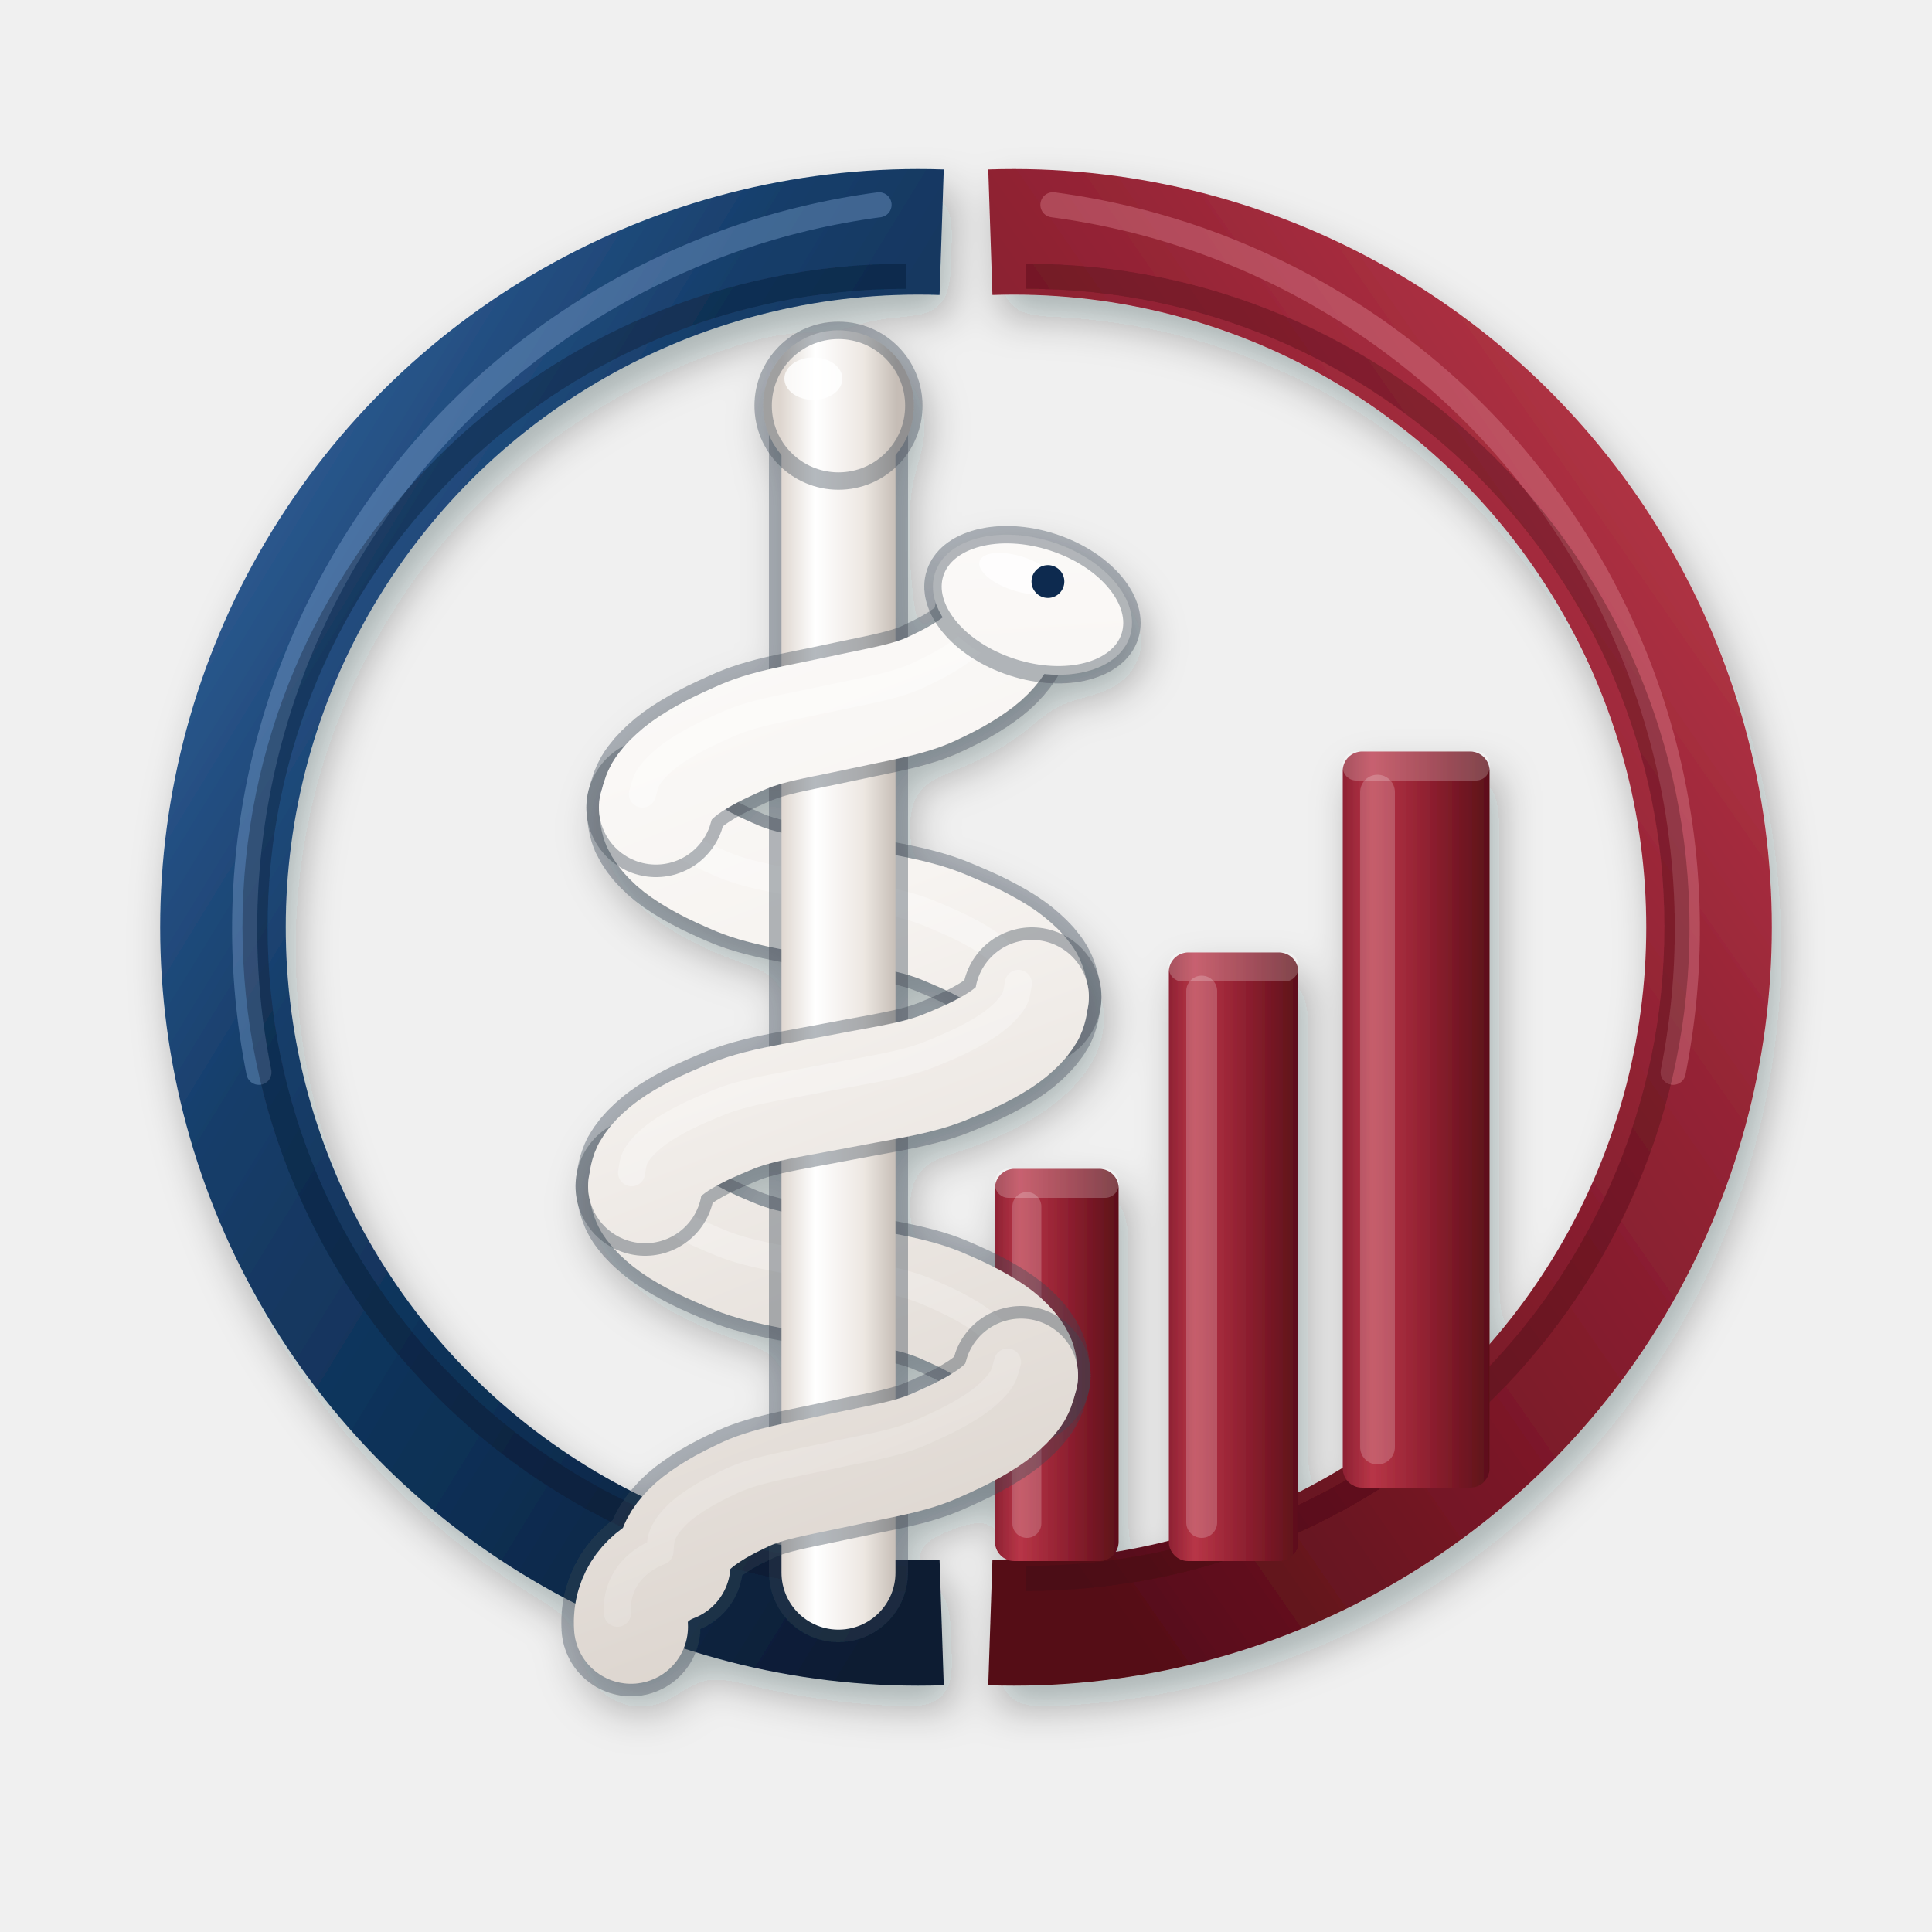
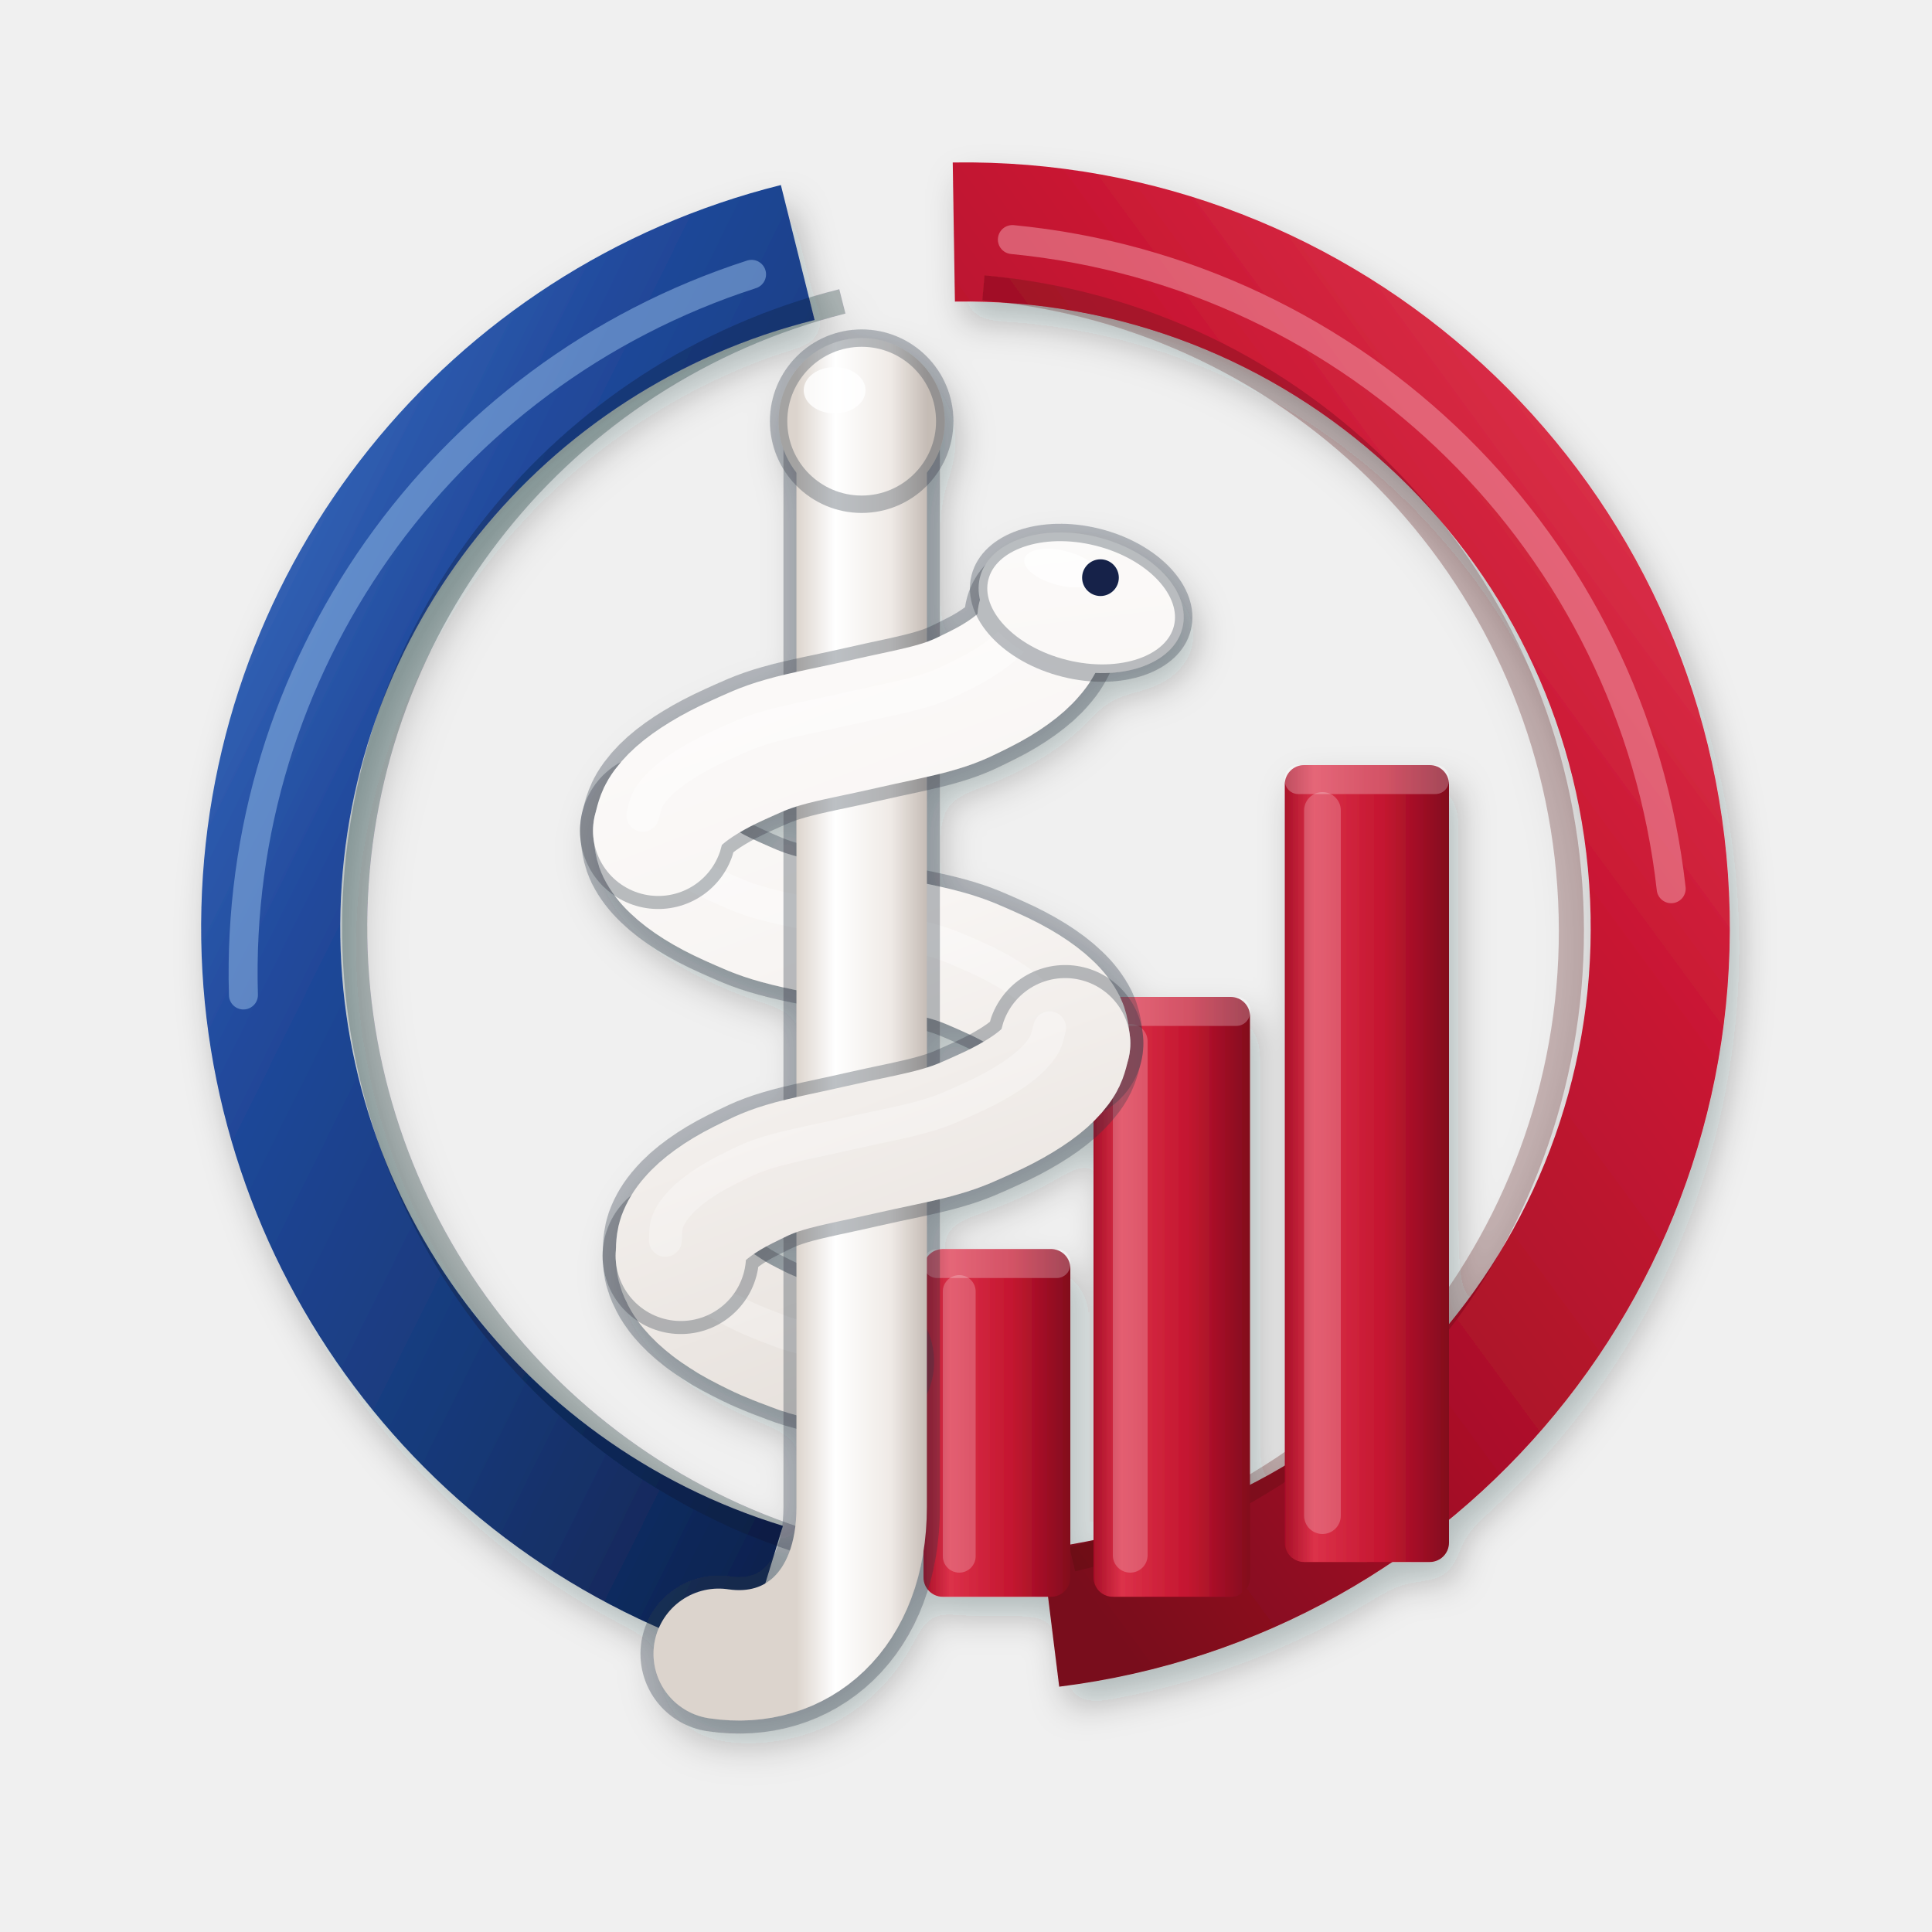
<svg xmlns="http://www.w3.org/2000/svg" viewBox="0 0 100 100" width="100" height="100" role="img" aria-label="Finanz-Medizin">
  <defs>
-     <linearGradient id="fmNavy" x1=".08" y1="0" x2=".92" y2="1">
-       <stop offset="0" stop-color="#3565A0" />
-       <stop offset=".34" stop-color="#163D69" />
-       <stop offset=".72" stop-color="#0C2C4F" />
-       <stop offset="1" stop-color="#071B32" />
+     <linearGradient id="fmNavy" x1=".1" y1="0" x2=".9" y2="1">
+       <stop offset="0" stop-color="#3A6CC0" />
+       <stop offset=".3" stop-color="#20489A" />
+       <stop offset=".68" stop-color="#173876" />
+       <stop offset="1" stop-color="#0E2350" />
    </linearGradient>
-     <linearGradient id="fmRed" x1=".92" y1="0" x2=".18" y2="1">
-       <stop offset="0" stop-color="#BE3A4C" />
-       <stop offset=".34" stop-color="#962536" />
-       <stop offset=".72" stop-color="#751625" />
-       <stop offset="1" stop-color="#540E18" />
+     <linearGradient id="fmRed" x1=".9" y1="0" x2=".2" y2="1">
+       <stop offset="0" stop-color="#E23B52" />
+       <stop offset=".3" stop-color="#CA1934" />
+       <stop offset=".68" stop-color="#A81028" />
+       <stop offset="1" stop-color="#79091B" />
    </linearGradient>
    <linearGradient id="fmBar" x1="0" y1="0" x2="1" y2="0">
-       <stop offset="0" stop-color="#8E2233" />
-       <stop offset=".2" stop-color="#B83547" />
-       <stop offset=".62" stop-color="#8B1E2E" />
-       <stop offset="1" stop-color="#5C1019" />
+       <stop offset="0" stop-color="#A81028" />
+       <stop offset=".18" stop-color="#DC3149" />
+       <stop offset=".6" stop-color="#C41630" />
+       <stop offset="1" stop-color="#82091D" />
    </linearGradient>
-     <linearGradient id="fmBone" gradientUnits="userSpaceOnUse" x1="30" y1="20" x2="56" y2="86">
+     <linearGradient id="fmBone" gradientUnits="userSpaceOnUse" x1="32" y1="20" x2="58" y2="88">
      <stop offset="0" stop-color="#FFFFFF" />
-       <stop offset=".42" stop-color="#F7F4F1" />
-       <stop offset="1" stop-color="#D8D0C9" />
+       <stop offset=".42" stop-color="#F8F5F3" />
+       <stop offset="1" stop-color="#D9D1CA" />
    </linearGradient>
-     <linearGradient id="fmRod" gradientUnits="userSpaceOnUse" x1="40.4" y1="0" x2="46.4" y2="0">
-       <stop offset="0" stop-color="#DED6CF" />
+     <linearGradient id="fmRod" gradientUnits="userSpaceOnUse" x1="41.2" y1="0" x2="48" y2="0">
+       <stop offset="0" stop-color="#DCD4CD" />
      <stop offset=".3" stop-color="#FFFFFF" />
-       <stop offset=".72" stop-color="#EDE7E2" />
-       <stop offset="1" stop-color="#C6BDB6" />
+       <stop offset=".72" stop-color="#EFEAE6" />
+       <stop offset="1" stop-color="#C5BCB5" />
    </linearGradient>
-     <linearGradient id="fmGloss" gradientUnits="userSpaceOnUse" x1="30" y1="22" x2="56" y2="84">
+     <linearGradient id="fmGloss" gradientUnits="userSpaceOnUse" x1="32" y1="22" x2="58" y2="86">
      <stop offset="0" stop-color="#FFFFFF" stop-opacity=".95" />
-       <stop offset=".6" stop-color="#FFFFFF" stop-opacity=".55" />
-       <stop offset="1" stop-color="#FFFFFF" stop-opacity=".15" />
+       <stop offset=".6" stop-color="#FFFFFF" stop-opacity=".5" />
+       <stop offset="1" stop-color="#FFFFFF" stop-opacity=".12" />
    </linearGradient>
    <filter id="fmRelief" x="-12%" y="-12%" width="128%" height="128%">
-       <feDropShadow dx=".5" dy="1.1" stdDeviation="1.05" flood-color="#0A1622" flood-opacity=".3" />
+       <feDropShadow dx=".5" dy="1" stdDeviation=".9" flood-color="#0A1622" flood-opacity=".26" />
    </filter>
  </defs>
  <g filter="url(#fmRelief)">
    <g fill="none" stroke-linecap="butt">
-       <path d="M48.74 12.02 A36 36 0 1 0 48.74 83.98" stroke="url(#fmNavy)" stroke-width="6.5" />
-       <path d="M51.26 12.02 A36 36 0 1 1 51.26 83.98" stroke="url(#fmRed)" stroke-width="6.5" />
-       <path d="M45.5 10.6 A37.8 37.8 0 0 0 13.4 55.5" stroke="#7FA6D2" stroke-opacity=".4" stroke-width="1.3" stroke-linecap="round" />
-       <path d="M54.5 10.6 A37.8 37.8 0 0 1 86.6 55.5" stroke="#E08A98" stroke-opacity=".38" stroke-width="1.3" stroke-linecap="round" />
-       <path d="M46.9 14.3 A33.7 33.7 0 0 0 46.9 81.7" stroke="#05101F" stroke-opacity=".3" stroke-width="1.3" />
-       <path d="M53.1 14.3 A33.7 33.7 0 0 1 53.1 81.7" stroke="#3B0810" stroke-opacity=".3" stroke-width="1.3" />
+       <path d="M41.29 13.07 A36 36 0 0 0 39.47 82.42" stroke="url(#fmNavy)" stroke-width="7.2" />
+       <path d="M49.37 12.01 A36 36 0 0 1 54.38 83.73" stroke="url(#fmRed)" stroke-width="7.2" />
+       <path d="M38.9 14.2 A38 38 0 0 0 12.6 51.5" stroke="#8FB6E4" stroke-opacity=".55" stroke-width="1.5" stroke-linecap="round" />
+       <path d="M52.4 12.4 A38 38 0 0 1 86.5 46.0" stroke="#F5A2AE" stroke-opacity=".5" stroke-width="1.5" stroke-linecap="round" />
+       <path d="M43.6 15.6 A33.4 33.4 0 0 0 41.9 79.9" stroke="#07132A" stroke-opacity=".28" stroke-width="1.3" />
+       <path d="M50.9 14.9 A33.4 33.4 0 0 1 55.5 80.7" stroke="#4A0512" stroke-opacity=".26" stroke-width="1.3" />
    </g>
    <g>
-       <rect x="51.5" y="60.5" width="6.4" height="20.3" rx="1" fill="url(#fmBar)" />
-       <rect x="60.5" y="49.3" width="6.7" height="31.5" rx="1" fill="url(#fmBar)" />
-       <rect x="69.5" y="38.9" width="7.6" height="38.1" rx="1" fill="url(#fmBar)" />
+       <rect x="47.8" y="64.65" width="7.6" height="18" rx="1" fill="url(#fmBar)" />
+       <rect x="56.6" y="51.60" width="8.1" height="31.05" rx="1" fill="url(#fmBar)" />
+       <rect x="66.5" y="39.60" width="8.5" height="41.25" rx="1" fill="url(#fmBar)" />
+       <g fill="#FFFFFF" opacity=".26">
+         <rect x="47.8" y="64.65" width="7.6" height="1.5" rx=".7" />
+         <rect x="56.6" y="51.60" width="8.1" height="1.5" rx=".7" />
+         <rect x="66.5" y="39.60" width="8.5" height="1.5" rx=".7" />
+       </g>
      <g fill="#FFFFFF" opacity=".22">
-         <rect x="51.5" y="60.5" width="6.4" height="1.5" rx=".7" />
-         <rect x="60.5" y="49.3" width="6.7" height="1.5" rx=".7" />
-         <rect x="69.5" y="38.9" width="7.6" height="1.5" rx=".7" />
-       </g>
-       <g fill="#FFFFFF" opacity=".2">
-         <rect x="52.4" y="61.7" width="1.5" height="17.9" rx=".75" />
-         <rect x="61.4" y="50.5" width="1.6" height="29.1" rx=".8" />
-         <rect x="70.4" y="40.1" width="1.8" height="35.7" rx=".9" />
+         <rect x="48.8" y="66.0" width="1.7" height="15.4" rx=".85" />
+         <rect x="57.6" y="53.0" width="1.8" height="28.4" rx=".9" />
+         <rect x="67.5" y="41.0" width="1.9" height="38.4" rx=".95" />
      </g>
    </g>
    <g fill="none" stroke-linecap="round" stroke-linejoin="round">
-       <path d="M52.85 71.20 C52.82 71.06 52.82 70.66 52.70 70.38 C52.57 70.11 52.38 69.84 52.11 69.57 C51.84 69.29 51.49 69.02 51.06 68.75 C50.63 68.48 50.14 68.21 49.53 67.93 C48.92 67.66 48.41 67.39 47.39 67.12 C46.37 66.84 44.74 66.57 43.40 66.30 C42.06 66.03 40.41 65.76 39.37 65.48 C38.33 65.21 37.79 64.94 37.15 64.67 C36.50 64.39 35.98 64.12 35.51 63.85 C35.04 63.58 34.66 63.31 34.35 63.03 C34.04 62.76 33.80 62.49 33.64 62.22 C33.48 61.94 33.43 61.54 33.39 61.40" stroke="#3A4854" stroke-opacity=".38" stroke-width="7.2" />
-       <path d="M52.85 71.20 C52.82 71.06 52.82 70.66 52.70 70.38 C52.57 70.11 52.38 69.84 52.11 69.57 C51.84 69.29 51.49 69.02 51.06 68.75 C50.63 68.48 50.14 68.21 49.53 67.93 C48.92 67.66 48.41 67.39 47.39 67.12 C46.37 66.84 44.74 66.57 43.40 66.30 C42.06 66.03 40.41 65.76 39.37 65.48 C38.33 65.21 37.79 64.94 37.15 64.67 C36.50 64.39 35.98 64.12 35.51 63.85 C35.04 63.58 34.66 63.31 34.35 63.03 C34.04 62.76 33.80 62.49 33.64 62.22 C33.48 61.94 33.43 61.54 33.39 61.40" stroke="url(#fmBone)" stroke-width="5.9" />
-       <path d="M53.41 51.60 C53.37 51.46 53.32 51.06 53.16 50.78 C53.00 50.51 52.76 50.24 52.45 49.97 C52.14 49.69 51.76 49.42 51.29 49.15 C50.82 48.88 50.30 48.61 49.65 48.33 C49.01 48.06 48.47 47.79 47.43 47.52 C46.39 47.24 44.74 46.97 43.40 46.70 C42.06 46.43 40.43 46.16 39.41 45.88 C38.39 45.61 37.88 45.34 37.27 45.07 C36.66 44.79 36.17 44.52 35.74 44.25 C35.31 43.98 34.96 43.71 34.69 43.43 C34.42 43.16 34.23 42.89 34.10 42.62 C33.98 42.34 33.98 41.94 33.95 41.80" stroke="#3A4854" stroke-opacity=".38" stroke-width="7.2" />
-       <path d="M53.41 51.60 C53.37 51.46 53.32 51.06 53.16 50.78 C53.00 50.51 52.76 50.24 52.45 49.97 C52.14 49.69 51.76 49.42 51.29 49.15 C50.82 48.88 50.30 48.61 49.65 48.33 C49.01 48.06 48.47 47.79 47.43 47.52 C46.39 47.24 44.74 46.97 43.40 46.70 C42.06 46.43 40.43 46.16 39.41 45.88 C38.39 45.61 37.88 45.34 37.27 45.07 C36.66 44.79 36.17 44.52 35.74 44.25 C35.31 43.98 34.96 43.71 34.69 43.43 C34.42 43.16 34.23 42.89 34.10 42.62 C33.98 42.34 33.98 41.94 33.95 41.80" stroke="url(#fmBone)" stroke-width="5.9" />
-       <g transform="translate(-.7 -.7)">
-         <path d="M52.85 71.20 C52.82 71.06 52.82 70.66 52.70 70.38 C52.57 70.11 52.38 69.84 52.11 69.57 C51.84 69.29 51.49 69.02 51.06 68.75 C50.63 68.48 50.14 68.21 49.53 67.93 C48.92 67.66 48.41 67.39 47.39 67.12 C46.37 66.84 44.74 66.57 43.40 66.30 C42.06 66.03 40.41 65.76 39.37 65.48 C38.33 65.21 37.79 64.94 37.15 64.67 C36.50 64.39 35.98 64.12 35.51 63.85 C35.04 63.58 34.66 63.31 34.35 63.03 C34.04 62.76 33.80 62.49 33.64 62.22 C33.48 61.94 33.43 61.54 33.39 61.40" stroke="url(#fmGloss)" stroke-width="1.4" stroke-opacity=".5" />
-         <path d="M53.41 51.60 C53.37 51.46 53.32 51.06 53.16 50.78 C53.00 50.51 52.76 50.24 52.45 49.97 C52.14 49.69 51.76 49.42 51.29 49.15 C50.82 48.88 50.30 48.61 49.65 48.33 C49.01 48.06 48.47 47.79 47.43 47.52 C46.39 47.24 44.74 46.97 43.40 46.70 C42.06 46.43 40.43 46.16 39.41 45.88 C38.39 45.61 37.88 45.34 37.27 45.07 C36.66 44.79 36.17 44.52 35.74 44.25 C35.31 43.98 34.96 43.71 34.69 43.43 C34.42 43.16 34.23 42.89 34.10 42.62 C33.98 42.34 33.98 41.94 33.95 41.80" stroke="url(#fmGloss)" stroke-width="1.4" stroke-opacity=".5" />
+       <path d="M44.30 70.48 C43.95 70.40 42.77 70.17 42.19 70.02 C41.61 69.87 41.23 69.72 40.82 69.56 C40.40 69.41 40.04 69.26 39.69 69.11 C39.34 68.96 39.03 68.80 38.73 68.65 C38.43 68.50 38.16 68.35 37.90 68.20 C37.64 68.04 37.41 67.89 37.19 67.74 C36.97 67.59 36.77 67.43 36.59 67.28 C36.41 67.13 36.25 66.98 36.11 66.83 C35.96 66.67 35.83 66.52 35.73 66.37 C35.62 66.22 35.53 66.07 35.46 65.91 C35.38 65.76 35.33 65.61 35.29 65.46 C35.26 65.30 35.25 65.08 35.24 65.00" stroke="#2E3A46" stroke-opacity=".32" stroke-width="8.1" />
+       <path d="M44.30 70.48 C43.95 70.40 42.77 70.17 42.19 70.02 C41.61 69.87 41.23 69.72 40.82 69.56 C40.40 69.41 40.04 69.26 39.69 69.11 C39.34 68.96 39.03 68.80 38.73 68.65 C38.43 68.50 38.16 68.35 37.90 68.20 C37.64 68.04 37.41 67.89 37.19 67.74 C36.97 67.59 36.77 67.43 36.59 67.28 C36.41 67.13 36.25 66.98 36.11 66.83 C35.96 66.67 35.83 66.52 35.73 66.37 C35.62 66.22 35.53 66.07 35.46 65.91 C35.38 65.76 35.33 65.61 35.29 65.46 C35.26 65.30 35.25 65.08 35.24 65.00" stroke="url(#fmBone)" stroke-width="6.75" />
+       <path d="M55.13 54.00 C55.10 53.85 55.09 53.39 54.94 53.08 C54.79 52.78 54.56 52.47 54.24 52.17 C53.92 51.86 53.52 51.56 53.03 51.25 C52.53 50.94 51.97 50.64 51.27 50.33 C50.58 50.03 49.98 49.72 48.87 49.42 C47.76 49.11 46.02 48.81 44.60 48.50 C43.18 48.19 41.44 47.89 40.33 47.58 C39.22 47.28 38.62 46.97 37.93 46.67 C37.23 46.36 36.67 46.06 36.17 45.75 C35.68 45.44 35.28 45.14 34.96 44.83 C34.64 44.53 34.41 44.22 34.26 43.92 C34.11 43.61 34.10 43.15 34.07 43.00" stroke="#2E3A46" stroke-opacity=".32" stroke-width="8.1" />
+       <path d="M55.13 54.00 C55.10 53.85 55.09 53.39 54.94 53.08 C54.79 52.78 54.56 52.47 54.24 52.17 C53.92 51.86 53.52 51.56 53.03 51.25 C52.53 50.94 51.97 50.64 51.27 50.33 C50.58 50.03 49.98 49.72 48.87 49.42 C47.76 49.11 46.02 48.81 44.60 48.50 C43.18 48.19 41.44 47.89 40.33 47.58 C39.22 47.28 38.62 46.97 37.93 46.67 C37.23 46.36 36.67 46.06 36.17 45.75 C35.68 45.44 35.28 45.14 34.96 44.83 C34.64 44.53 34.41 44.22 34.26 43.92 C34.11 43.61 34.10 43.15 34.07 43.00" stroke="url(#fmBone)" stroke-width="6.75" />
+       <g transform="translate(-.8 -.8)">
+         <path d="M44.30 70.48 C43.95 70.40 42.77 70.17 42.19 70.02 C41.61 69.87 41.23 69.72 40.82 69.56 C40.40 69.41 40.04 69.26 39.69 69.11 C39.34 68.96 39.03 68.80 38.73 68.65 C38.43 68.50 38.16 68.35 37.90 68.20 C37.64 68.04 37.41 67.89 37.19 67.74 C36.97 67.59 36.77 67.43 36.59 67.28 C36.41 67.13 36.25 66.98 36.11 66.83 C35.96 66.67 35.83 66.52 35.73 66.37 C35.62 66.22 35.53 66.07 35.46 65.91 C35.38 65.76 35.33 65.61 35.29 65.46 C35.26 65.30 35.25 65.08 35.24 65.00" stroke="url(#fmGloss)" stroke-width="1.7" stroke-opacity=".55" />
+         <path d="M55.13 54.00 C55.10 53.85 55.09 53.39 54.94 53.08 C54.79 52.78 54.56 52.47 54.24 52.17 C53.92 51.86 53.52 51.56 53.03 51.25 C52.53 50.94 51.97 50.64 51.27 50.33 C50.58 50.03 49.98 49.72 48.87 49.42 C47.76 49.11 46.02 48.81 44.60 48.50 C43.18 48.19 41.44 47.89 40.33 47.58 C39.22 47.28 38.62 46.97 37.93 46.67 C37.23 46.36 36.67 46.06 36.17 45.75 C35.68 45.44 35.28 45.14 34.96 44.83 C34.64 44.53 34.41 44.22 34.26 43.92 C34.11 43.61 34.10 43.15 34.07 43.00" stroke="url(#fmGloss)" stroke-width="1.7" stroke-opacity=".55" />
      </g>
-       <path d="M43.4 21.0 V81.4" stroke="#3A4854" stroke-opacity=".38" stroke-width="7.2" />
-       <path d="M43.4 21.0 V81.4" stroke="url(#fmRod)" stroke-width="5.9" />
-       <path d="M32.66 84.20 C32.56 82.60 33.56 81.50 34.86 81.00 C34.88 80.86 34.87 80.46 34.98 80.18 C35.08 79.91 35.25 79.64 35.49 79.37 C35.73 79.09 36.03 78.82 36.42 78.55 C36.80 78.28 37.24 78.01 37.79 77.73 C38.35 77.46 38.80 77.19 39.74 76.92 C40.67 76.64 42.17 76.37 43.40 76.10 C44.63 75.83 46.16 75.56 47.13 75.28 C48.09 75.01 48.60 74.74 49.20 74.47 C49.81 74.19 50.31 73.92 50.75 73.65 C51.20 73.38 51.57 73.11 51.87 72.83 C52.17 72.56 52.41 72.29 52.57 72.02 C52.73 71.74 52.80 71.34 52.85 71.20" stroke="#3A4854" stroke-opacity=".38" stroke-width="7.2" />
-       <path d="M32.66 84.20 C32.56 82.60 33.56 81.50 34.86 81.00 C34.88 80.86 34.87 80.46 34.98 80.18 C35.08 79.91 35.25 79.64 35.49 79.37 C35.73 79.09 36.03 78.82 36.42 78.55 C36.80 78.28 37.24 78.01 37.79 77.73 C38.35 77.46 38.80 77.19 39.74 76.92 C40.67 76.64 42.17 76.37 43.40 76.10 C44.63 75.83 46.16 75.56 47.13 75.28 C48.09 75.01 48.60 74.74 49.20 74.47 C49.81 74.19 50.31 73.92 50.75 73.65 C51.20 73.38 51.57 73.11 51.87 72.83 C52.17 72.56 52.41 72.29 52.57 72.02 C52.73 71.74 52.80 71.34 52.85 71.20" stroke="url(#fmBone)" stroke-width="5.9" />
-       <path d="M33.39 61.40 C33.42 61.26 33.45 60.86 33.59 60.58 C33.74 60.31 33.96 60.04 34.26 59.77 C34.56 59.49 34.93 59.22 35.39 58.95 C35.85 58.68 36.37 58.41 37.02 58.13 C37.67 57.86 38.20 57.59 39.27 57.32 C40.33 57.04 42.02 56.77 43.40 56.50 C44.78 56.23 46.47 55.96 47.53 55.68 C48.60 55.41 49.13 55.14 49.78 54.87 C50.43 54.59 50.95 54.32 51.41 54.05 C51.87 53.78 52.24 53.51 52.54 53.23 C52.84 52.96 53.06 52.69 53.21 52.42 C53.35 52.14 53.38 51.74 53.41 51.60" stroke="#3A4854" stroke-opacity=".38" stroke-width="7.2" />
-       <path d="M33.39 61.40 C33.42 61.26 33.45 60.86 33.59 60.58 C33.74 60.31 33.96 60.04 34.26 59.77 C34.56 59.49 34.93 59.22 35.39 58.95 C35.85 58.68 36.37 58.41 37.02 58.13 C37.67 57.86 38.20 57.59 39.27 57.32 C40.33 57.04 42.02 56.77 43.40 56.50 C44.78 56.23 46.47 55.96 47.53 55.68 C48.60 55.41 49.13 55.14 49.78 54.87 C50.43 54.59 50.95 54.32 51.41 54.05 C51.87 53.78 52.24 53.51 52.54 53.23 C52.84 52.96 53.06 52.69 53.21 52.42 C53.35 52.14 53.38 51.74 53.41 51.60" stroke="url(#fmBone)" stroke-width="5.9" />
-       <path d="M33.95 41.80 C34.00 41.66 34.07 41.26 34.23 40.98 C34.39 40.71 34.63 40.44 34.93 40.17 C35.23 39.89 35.60 39.62 36.05 39.35 C36.49 39.08 36.99 38.81 37.60 38.53 C38.20 38.26 38.71 37.99 39.67 37.72 C40.64 37.44 42.17 37.17 43.40 36.90 C44.63 36.63 46.13 36.36 47.06 36.08 C48.00 35.81 48.45 35.54 49.01 35.27 C49.56 34.99 50.00 34.72 50.38 34.45 C50.77 34.18 51.07 33.91 51.31 33.63 C51.55 33.36 51.72 33.09 51.82 32.82 C51.93 32.54 51.92 32.14 51.94 32.00" stroke="#3A4854" stroke-opacity=".38" stroke-width="7.2" />
-       <path d="M33.95 41.80 C34.00 41.66 34.07 41.26 34.23 40.98 C34.39 40.71 34.63 40.44 34.93 40.17 C35.23 39.89 35.60 39.62 36.05 39.35 C36.49 39.08 36.99 38.81 37.60 38.53 C38.20 38.26 38.71 37.99 39.67 37.72 C40.64 37.44 42.17 37.17 43.40 36.90 C44.63 36.63 46.13 36.36 47.06 36.08 C48.00 35.81 48.45 35.54 49.01 35.27 C49.56 34.99 50.00 34.72 50.38 34.45 C50.77 34.18 51.07 33.91 51.31 33.63 C51.55 33.36 51.72 33.09 51.82 32.82 C51.93 32.54 51.92 32.14 51.94 32.00" stroke="url(#fmBone)" stroke-width="5.9" />
-       <g transform="translate(-.7 -.7)">
-         <path d="M32.66 84.20 C32.56 82.60 33.56 81.50 34.86 81.00 C34.88 80.86 34.87 80.46 34.98 80.18 C35.08 79.91 35.25 79.64 35.49 79.37 C35.73 79.09 36.03 78.82 36.42 78.55 C36.80 78.28 37.24 78.01 37.79 77.73 C38.35 77.46 38.80 77.19 39.74 76.92 C40.67 76.64 42.17 76.37 43.40 76.10 C44.63 75.83 46.16 75.56 47.13 75.28 C48.09 75.01 48.60 74.74 49.20 74.47 C49.81 74.19 50.31 73.92 50.75 73.65 C51.20 73.38 51.57 73.11 51.87 72.83 C52.17 72.56 52.41 72.29 52.57 72.02 C52.73 71.74 52.80 71.34 52.85 71.20" stroke="url(#fmGloss)" stroke-width="1.4" stroke-opacity=".5" />
-         <path d="M33.39 61.40 C33.42 61.26 33.45 60.86 33.59 60.58 C33.74 60.31 33.96 60.04 34.26 59.77 C34.56 59.49 34.93 59.22 35.39 58.95 C35.85 58.68 36.37 58.41 37.02 58.13 C37.67 57.86 38.20 57.59 39.27 57.32 C40.33 57.04 42.02 56.77 43.40 56.50 C44.78 56.23 46.47 55.96 47.53 55.68 C48.60 55.41 49.13 55.14 49.78 54.87 C50.43 54.59 50.95 54.32 51.41 54.05 C51.87 53.78 52.24 53.51 52.54 53.23 C52.84 52.96 53.06 52.69 53.21 52.42 C53.35 52.14 53.38 51.74 53.41 51.60" stroke="url(#fmGloss)" stroke-width="1.4" stroke-opacity=".5" />
-         <path d="M33.95 41.80 C34.00 41.66 34.07 41.26 34.23 40.98 C34.39 40.71 34.63 40.44 34.93 40.17 C35.23 39.89 35.60 39.62 36.05 39.35 C36.49 39.08 36.99 38.81 37.60 38.53 C38.20 38.26 38.71 37.99 39.67 37.72 C40.64 37.44 42.17 37.17 43.40 36.90 C44.63 36.63 46.13 36.36 47.06 36.08 C48.00 35.81 48.45 35.54 49.01 35.27 C49.56 34.99 50.00 34.72 50.38 34.45 C50.77 34.18 51.07 33.91 51.31 33.63 C51.55 33.36 51.72 33.09 51.82 32.82 C51.93 32.54 51.92 32.14 51.94 32.00" stroke="url(#fmGloss)" stroke-width="1.4" stroke-opacity=".5" />
+       <path d="M44.6 22.0 V78 C44.6 83.4 41.2 86.2 37.2 85.6" stroke="#2E3A46" stroke-opacity=".32" stroke-width="8.1" />
+       <path d="M44.6 22.0 V78 C44.6 83.4 41.2 86.2 37.2 85.6" stroke="url(#fmRod)" stroke-width="6.75" />
+       <path d="M35.24 65.00 C35.26 64.85 35.23 64.39 35.34 64.08 C35.45 63.78 35.63 63.47 35.90 63.17 C36.16 62.86 36.50 62.56 36.93 62.25 C37.36 61.94 37.85 61.64 38.47 61.33 C39.09 61.03 39.62 60.72 40.64 60.42 C41.66 60.11 43.27 59.81 44.60 59.50 C45.93 59.19 47.58 58.89 48.64 58.58 C49.71 58.28 50.30 57.97 50.98 57.67 C51.67 57.36 52.24 57.06 52.75 56.75 C53.26 56.44 53.68 56.14 54.03 55.83 C54.37 55.53 54.64 55.22 54.82 54.92 C55.01 54.61 55.08 54.15 55.13 54.00" stroke="#2E3A46" stroke-opacity=".32" stroke-width="8.1" />
+       <path d="M35.24 65.00 C35.26 64.85 35.23 64.39 35.34 64.08 C35.45 63.78 35.63 63.47 35.90 63.17 C36.16 62.86 36.50 62.56 36.93 62.25 C37.36 61.94 37.85 61.64 38.47 61.33 C39.09 61.03 39.62 60.72 40.64 60.42 C41.66 60.11 43.27 59.81 44.60 59.50 C45.93 59.19 47.58 58.89 48.64 58.58 C49.71 58.28 50.30 57.97 50.98 57.67 C51.67 57.36 52.24 57.06 52.75 56.75 C53.26 56.44 53.68 56.14 54.03 55.83 C54.37 55.53 54.64 55.22 54.82 54.92 C55.01 54.61 55.08 54.15 55.13 54.00" stroke="url(#fmBone)" stroke-width="6.75" />
+       <path d="M34.07 43.00 C34.12 42.85 34.19 42.39 34.38 42.08 C34.56 41.78 34.83 41.47 35.17 41.17 C35.52 40.86 35.94 40.56 36.45 40.25 C36.96 39.94 37.53 39.64 38.22 39.33 C38.90 39.03 39.49 38.72 40.56 38.42 C41.62 38.11 43.27 37.81 44.60 37.50 C45.93 37.19 47.54 36.89 48.56 36.58 C49.58 36.28 50.11 35.97 50.73 35.67 C51.35 35.36 51.84 35.06 52.27 34.75 C52.70 34.44 53.04 34.14 53.30 33.83 C53.57 33.53 53.75 33.22 53.86 32.92 C53.97 32.61 53.94 32.15 53.96 32.00" stroke="#2E3A46" stroke-opacity=".32" stroke-width="8.1" />
+       <path d="M34.07 43.00 C34.12 42.85 34.19 42.39 34.38 42.08 C34.56 41.78 34.83 41.47 35.17 41.17 C35.52 40.86 35.94 40.56 36.45 40.25 C36.96 39.94 37.53 39.64 38.22 39.33 C38.90 39.03 39.49 38.72 40.56 38.42 C41.62 38.11 43.27 37.81 44.60 37.50 C45.93 37.19 47.54 36.89 48.56 36.58 C49.58 36.28 50.11 35.97 50.73 35.67 C51.35 35.36 51.84 35.06 52.27 34.75 C52.70 34.44 53.04 34.14 53.30 33.83 C53.57 33.53 53.75 33.22 53.86 32.92 C53.97 32.61 53.94 32.15 53.96 32.00" stroke="url(#fmBone)" stroke-width="6.75" />
+       <g transform="translate(-.8 -.8)">
+         <path d="M35.24 65.00 C35.26 64.85 35.23 64.39 35.34 64.08 C35.45 63.78 35.63 63.47 35.90 63.17 C36.16 62.86 36.50 62.56 36.93 62.25 C37.36 61.94 37.85 61.64 38.47 61.33 C39.09 61.03 39.62 60.72 40.64 60.42 C41.66 60.11 43.27 59.81 44.60 59.50 C45.93 59.19 47.58 58.89 48.64 58.58 C49.71 58.28 50.30 57.97 50.98 57.67 C51.67 57.36 52.24 57.06 52.75 56.75 C53.26 56.44 53.68 56.14 54.03 55.83 C54.37 55.53 54.64 55.22 54.82 54.92 C55.01 54.61 55.08 54.15 55.13 54.00" stroke="url(#fmGloss)" stroke-width="1.7" stroke-opacity=".55" />
+         <path d="M34.07 43.00 C34.12 42.85 34.19 42.39 34.38 42.08 C34.56 41.78 34.83 41.47 35.17 41.17 C35.52 40.86 35.94 40.56 36.45 40.25 C36.96 39.94 37.53 39.64 38.22 39.33 C38.90 39.03 39.49 38.72 40.56 38.42 C41.62 38.11 43.27 37.81 44.60 37.50 C45.93 37.19 47.54 36.89 48.56 36.58 C49.58 36.28 50.11 35.97 50.73 35.67 C51.35 35.36 51.84 35.06 52.27 34.75 C52.70 34.44 53.04 34.14 53.30 33.83 C53.57 33.53 53.75 33.22 53.86 32.92 C53.97 32.61 53.94 32.15 53.96 32.00" stroke="url(#fmGloss)" stroke-width="1.7" stroke-opacity=".55" />
      </g>
    </g>
-     <circle cx="43.4" cy="21.0" r="3.9" fill="url(#fmRod)" stroke="#3A4854" stroke-opacity=".38" stroke-width=".9" />
-     <ellipse cx="42.1" cy="19.6" rx="1.5" ry="1.1" fill="#FFFFFF" opacity=".8" />
-     <g transform="rotate(18 53.44 31.30)">
-       <ellipse cx="53.44" cy="31.30" rx="5.3" ry="3.4" fill="url(#fmBone)" stroke="#3A4854" stroke-opacity=".38" stroke-width=".9" />
-       <ellipse cx="52.24" cy="30.00" rx="2.1" ry=".9" fill="#FFFFFF" opacity=".75" />
+     <circle cx="44.6" cy="21.8" r="4.3" fill="url(#fmRod)" stroke="#2E3A46" stroke-opacity=".32" stroke-width=".9" />
+     <ellipse cx="43.2" cy="20.2" rx="1.6" ry="1.2" fill="#FFFFFF" opacity=".8" />
+     <g transform="rotate(14 55.96 31.20)">
+       <ellipse cx="55.96" cy="31.20" rx="5.4" ry="3.5" fill="url(#fmBone)" stroke="#2E3A46" stroke-opacity=".32" stroke-width=".9" />
+       <ellipse cx="54.56" cy="29.70" rx="2.0" ry=".9" fill="#FFFFFF" opacity=".75" />
    </g>
-     <circle cx="54.24" cy="30.10" r=".85" fill="#0C2C4F" />
+     <circle cx="56.96" cy="29.90" r=".95" fill="#12244A" />
  </g>
</svg>
